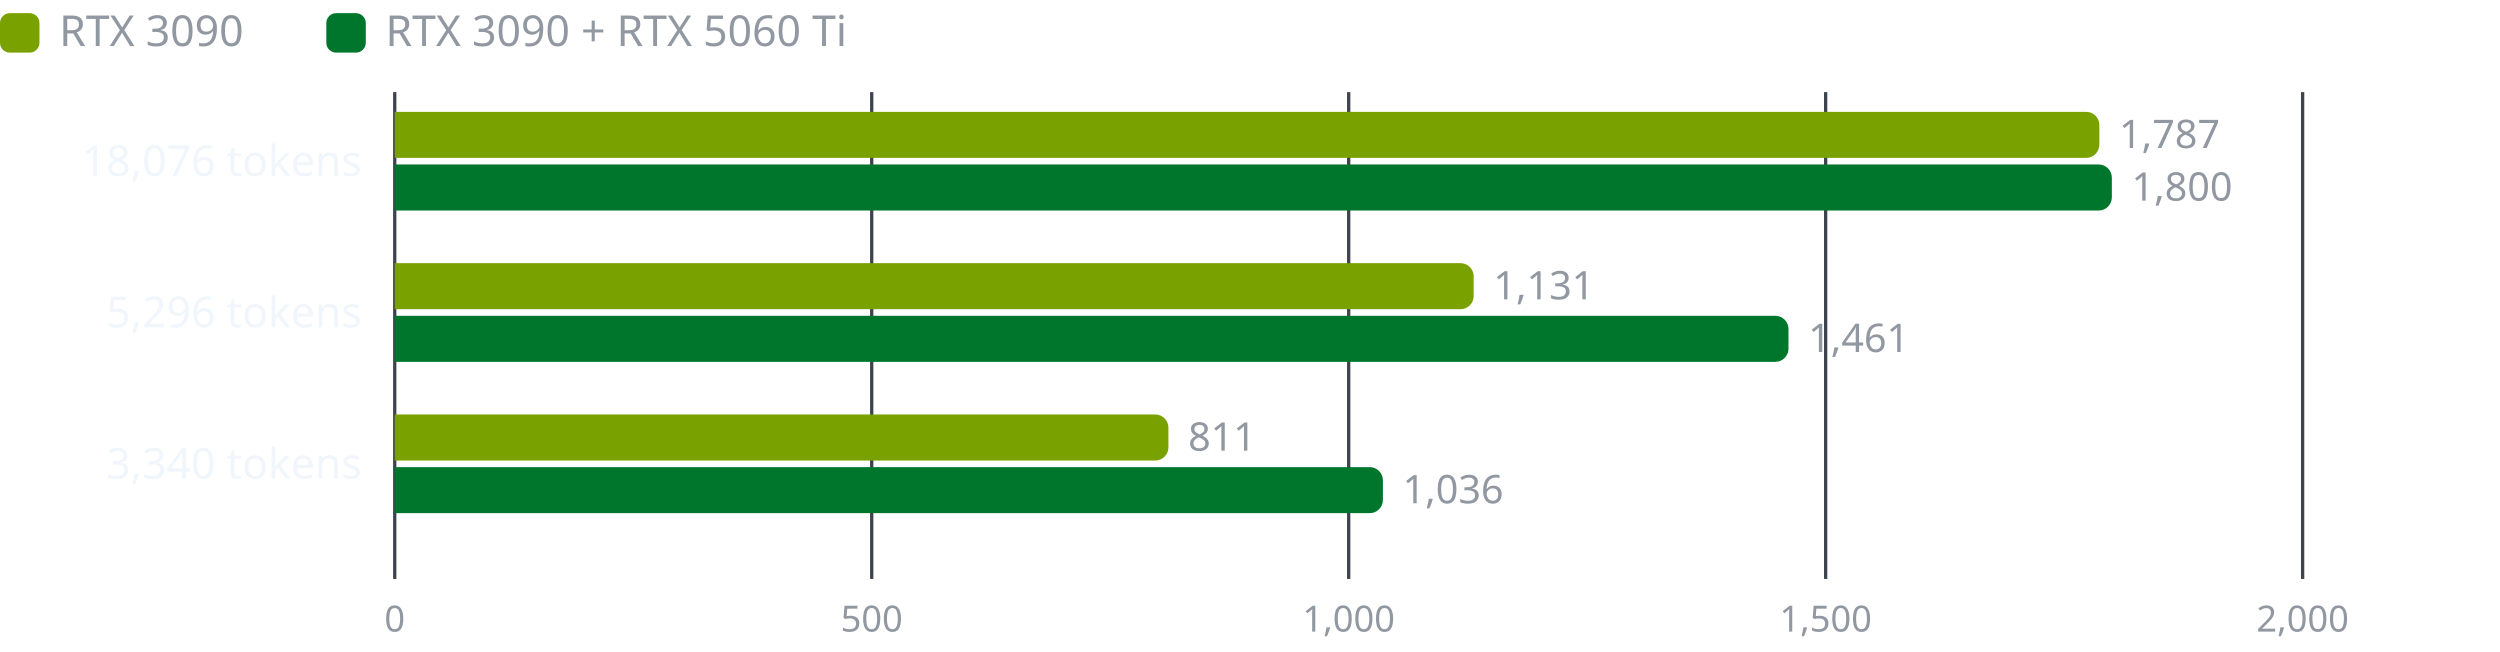
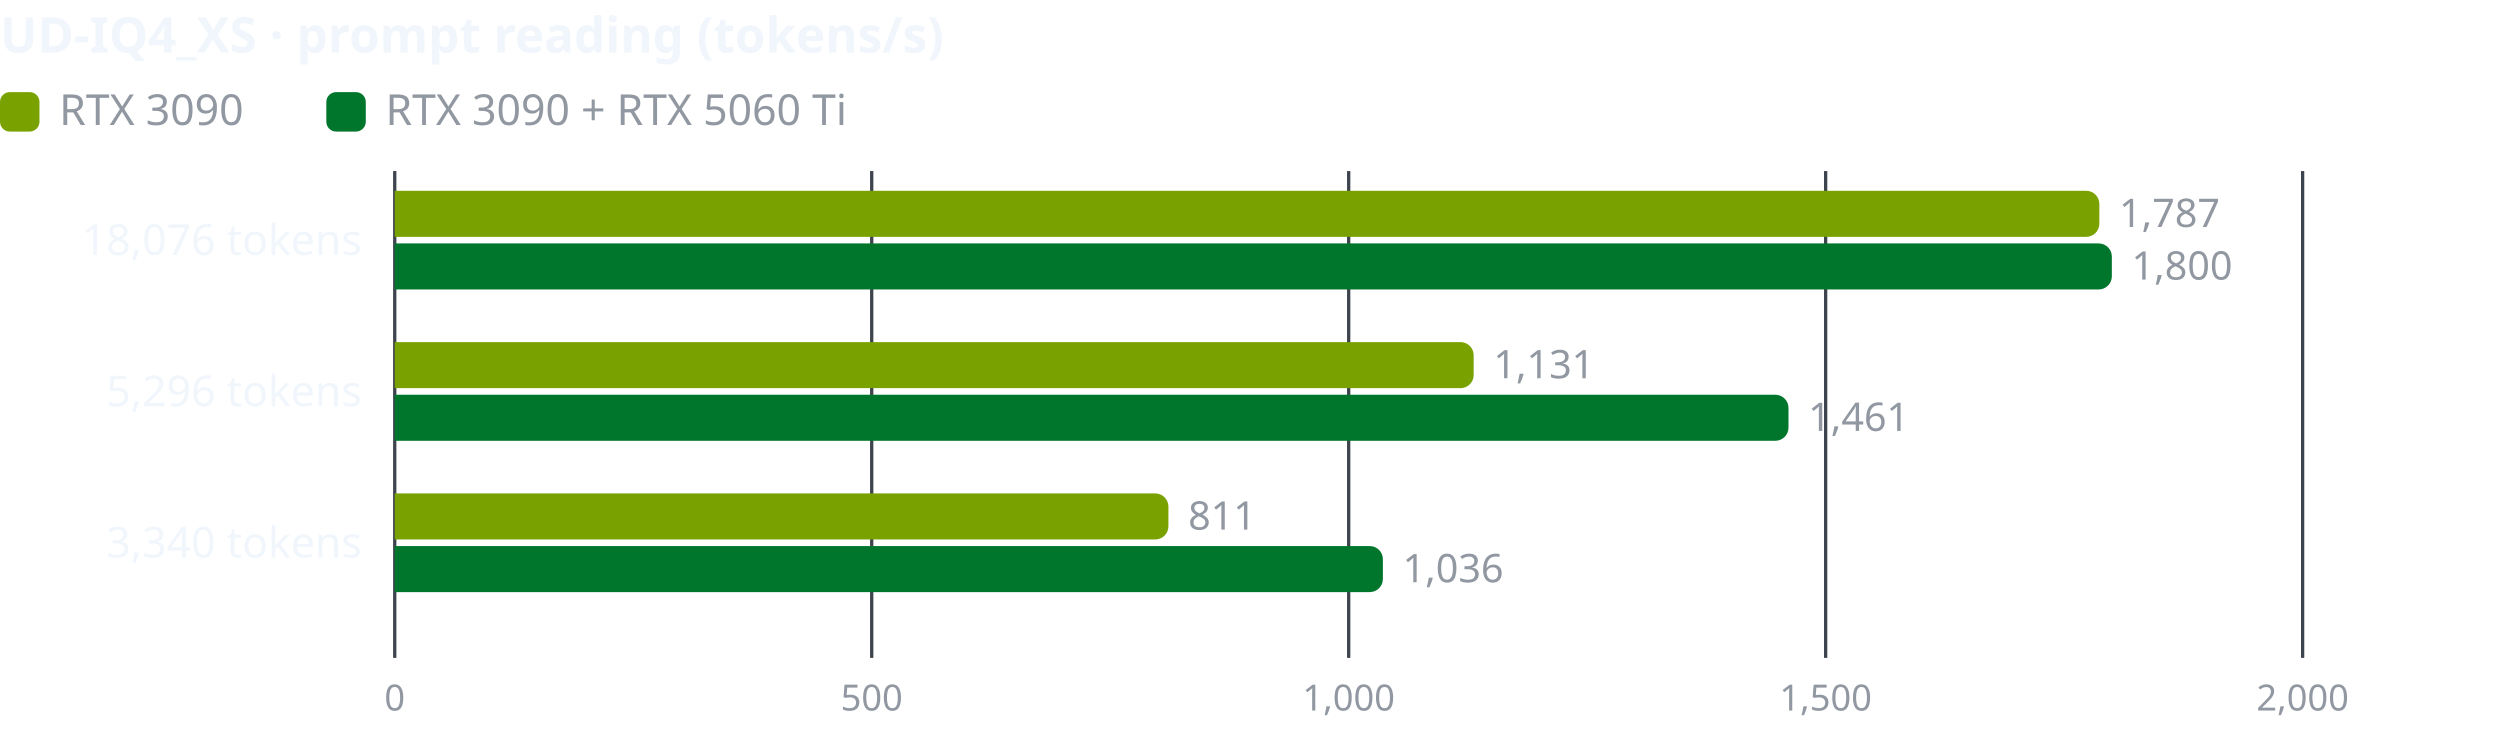
- <svg xmlns="http://www.w3.org/2000/svg" width="760" height="198" viewBox="0 0 760 198" role="img" aria-label="UD-IQ4_XS prompt reading speed" font-family="-apple-system,BlinkMacSystemFont,'Segoe UI','Noto Sans',Helvetica,Arial,sans-serif">
-   <rect x="0" y="4" width="12" height="12" rx="3" fill="#79a200" />
-   <text x="18" y="14" font-size="13" fill="#9198a1">RTX 3090</text>
-   <rect x="99.2" y="4" width="12" height="12" rx="3" fill="#00762c" />
-   <text x="117.2" y="14" font-size="13" fill="#9198a1">RTX 3090 + RTX 5060 Ti</text>
-   <line x1="120.0" y1="28" x2="120.0" y2="176" stroke="#3d444d" stroke-width="1" />
-   <text x="120.0" y="192" font-size="11" fill="#9198a1" text-anchor="middle">0</text>
-   <line x1="265.0" y1="28" x2="265.0" y2="176" stroke="#3d444d" stroke-width="1" />
-   <text x="265.0" y="192" font-size="11" fill="#9198a1" text-anchor="middle">500</text>
-   <line x1="410.0" y1="28" x2="410.0" y2="176" stroke="#3d444d" stroke-width="1" />
-   <text x="410.0" y="192" font-size="11" fill="#9198a1" text-anchor="middle">1,000</text>
-   <line x1="555.0" y1="28" x2="555.0" y2="176" stroke="#3d444d" stroke-width="1" />
-   <text x="555.0" y="192" font-size="11" fill="#9198a1" text-anchor="middle">1,500</text>
-   <line x1="700.0" y1="28" x2="700.0" y2="176" stroke="#3d444d" stroke-width="1" />
-   <text x="700.0" y="192" font-size="11" fill="#9198a1" text-anchor="middle">2,000</text>
-   <text x="110" y="53.5" font-size="13" fill="#f0f6fc" text-anchor="end">18,076 tokens</text>
-   <path d="M120.0,34.0 h514.2 a4,4 0 0 1 4,4 v6.0 a4,4 0 0 1 -4,4 h-514.2 z" fill="#79a200" />
-   <text x="644.2" y="45" font-size="12" fill="#9198a1">1,787</text>
-   <path d="M120.0,50.0 h518.0 a4,4 0 0 1 4,4 v6.0 a4,4 0 0 1 -4,4 h-518.0 z" fill="#00762c" />
-   <text x="648.0" y="61" font-size="12" fill="#9198a1">1,800</text>
-   <text x="110" y="99.5" font-size="13" fill="#f0f6fc" text-anchor="end">5,296 tokens</text>
-   <path d="M120.0,80.0 h324.0 a4,4 0 0 1 4,4 v6.0 a4,4 0 0 1 -4,4 h-324.0 z" fill="#79a200" />
-   <text x="454.0" y="91" font-size="12" fill="#9198a1">1,131</text>
-   <path d="M120.0,96.0 h419.7 a4,4 0 0 1 4,4 v6.0 a4,4 0 0 1 -4,4 h-419.7 z" fill="#00762c" />
-   <text x="549.7" y="107" font-size="12" fill="#9198a1">1,461</text>
-   <text x="110" y="145.5" font-size="13" fill="#f0f6fc" text-anchor="end">3,340 tokens</text>
-   <path d="M120.0,126.0 h231.2 a4,4 0 0 1 4,4 v6.0 a4,4 0 0 1 -4,4 h-231.2 z" fill="#79a200" />
-   <text x="361.2" y="137" font-size="12" fill="#9198a1">811</text>
-   <path d="M120.0,142.0 h296.4 a4,4 0 0 1 4,4 v6.0 a4,4 0 0 1 -4,4 h-296.4 z" fill="#00762c" />
-   <text x="426.4" y="153" font-size="12" fill="#9198a1">1,036</text>
+ <svg xmlns="http://www.w3.org/2000/svg" width="760" height="222" viewBox="0 0 760 222" role="img" aria-label="UD-IQ4_XS prompt reading speed" font-family="-apple-system,BlinkMacSystemFont,'Segoe UI','Noto Sans',Helvetica,Arial,sans-serif">
+   <text x="0" y="16" font-size="15" font-weight="600" fill="#f0f6fc">UD-IQ4_XS · prompt reading (tokens/s)</text>
+   <rect x="0" y="28" width="12" height="12" rx="3" fill="#79a200" />
+   <text x="18" y="38" font-size="13" fill="#9198a1">RTX 3090</text>
+   <rect x="99.2" y="28" width="12" height="12" rx="3" fill="#00762c" />
+   <text x="117.2" y="38" font-size="13" fill="#9198a1">RTX 3090 + RTX 5060 Ti</text>
+   <line x1="120.0" y1="52" x2="120.0" y2="200" stroke="#3d444d" stroke-width="1" />
+   <text x="120.0" y="216" font-size="11" fill="#9198a1" text-anchor="middle">0</text>
+   <line x1="265.0" y1="52" x2="265.0" y2="200" stroke="#3d444d" stroke-width="1" />
+   <text x="265.0" y="216" font-size="11" fill="#9198a1" text-anchor="middle">500</text>
+   <line x1="410.0" y1="52" x2="410.0" y2="200" stroke="#3d444d" stroke-width="1" />
+   <text x="410.0" y="216" font-size="11" fill="#9198a1" text-anchor="middle">1,000</text>
+   <line x1="555.0" y1="52" x2="555.0" y2="200" stroke="#3d444d" stroke-width="1" />
+   <text x="555.0" y="216" font-size="11" fill="#9198a1" text-anchor="middle">1,500</text>
+   <line x1="700.0" y1="52" x2="700.0" y2="200" stroke="#3d444d" stroke-width="1" />
+   <text x="700.0" y="216" font-size="11" fill="#9198a1" text-anchor="middle">2,000</text>
+   <text x="110" y="77.5" font-size="13" fill="#f0f6fc" text-anchor="end">18,076 tokens</text>
+   <path d="M120.0,58.0 h514.2 a4,4 0 0 1 4,4 v6.0 a4,4 0 0 1 -4,4 h-514.2 z" fill="#79a200" />
+   <text x="644.2" y="69" font-size="12" fill="#9198a1">1,787</text>
+   <path d="M120.0,74.0 h518.0 a4,4 0 0 1 4,4 v6.0 a4,4 0 0 1 -4,4 h-518.0 z" fill="#00762c" />
+   <text x="648.0" y="85" font-size="12" fill="#9198a1">1,800</text>
+   <text x="110" y="123.5" font-size="13" fill="#f0f6fc" text-anchor="end">5,296 tokens</text>
+   <path d="M120.0,104.0 h324.0 a4,4 0 0 1 4,4 v6.0 a4,4 0 0 1 -4,4 h-324.0 z" fill="#79a200" />
+   <text x="454.0" y="115" font-size="12" fill="#9198a1">1,131</text>
+   <path d="M120.0,120.0 h419.7 a4,4 0 0 1 4,4 v6.0 a4,4 0 0 1 -4,4 h-419.7 z" fill="#00762c" />
+   <text x="549.7" y="131" font-size="12" fill="#9198a1">1,461</text>
+   <text x="110" y="169.5" font-size="13" fill="#f0f6fc" text-anchor="end">3,340 tokens</text>
+   <path d="M120.0,150.0 h231.2 a4,4 0 0 1 4,4 v6.0 a4,4 0 0 1 -4,4 h-231.2 z" fill="#79a200" />
+   <text x="361.2" y="161" font-size="12" fill="#9198a1">811</text>
+   <path d="M120.0,166.0 h296.4 a4,4 0 0 1 4,4 v6.0 a4,4 0 0 1 -4,4 h-296.4 z" fill="#00762c" />
+   <text x="426.4" y="177" font-size="12" fill="#9198a1">1,036</text>
</svg>
